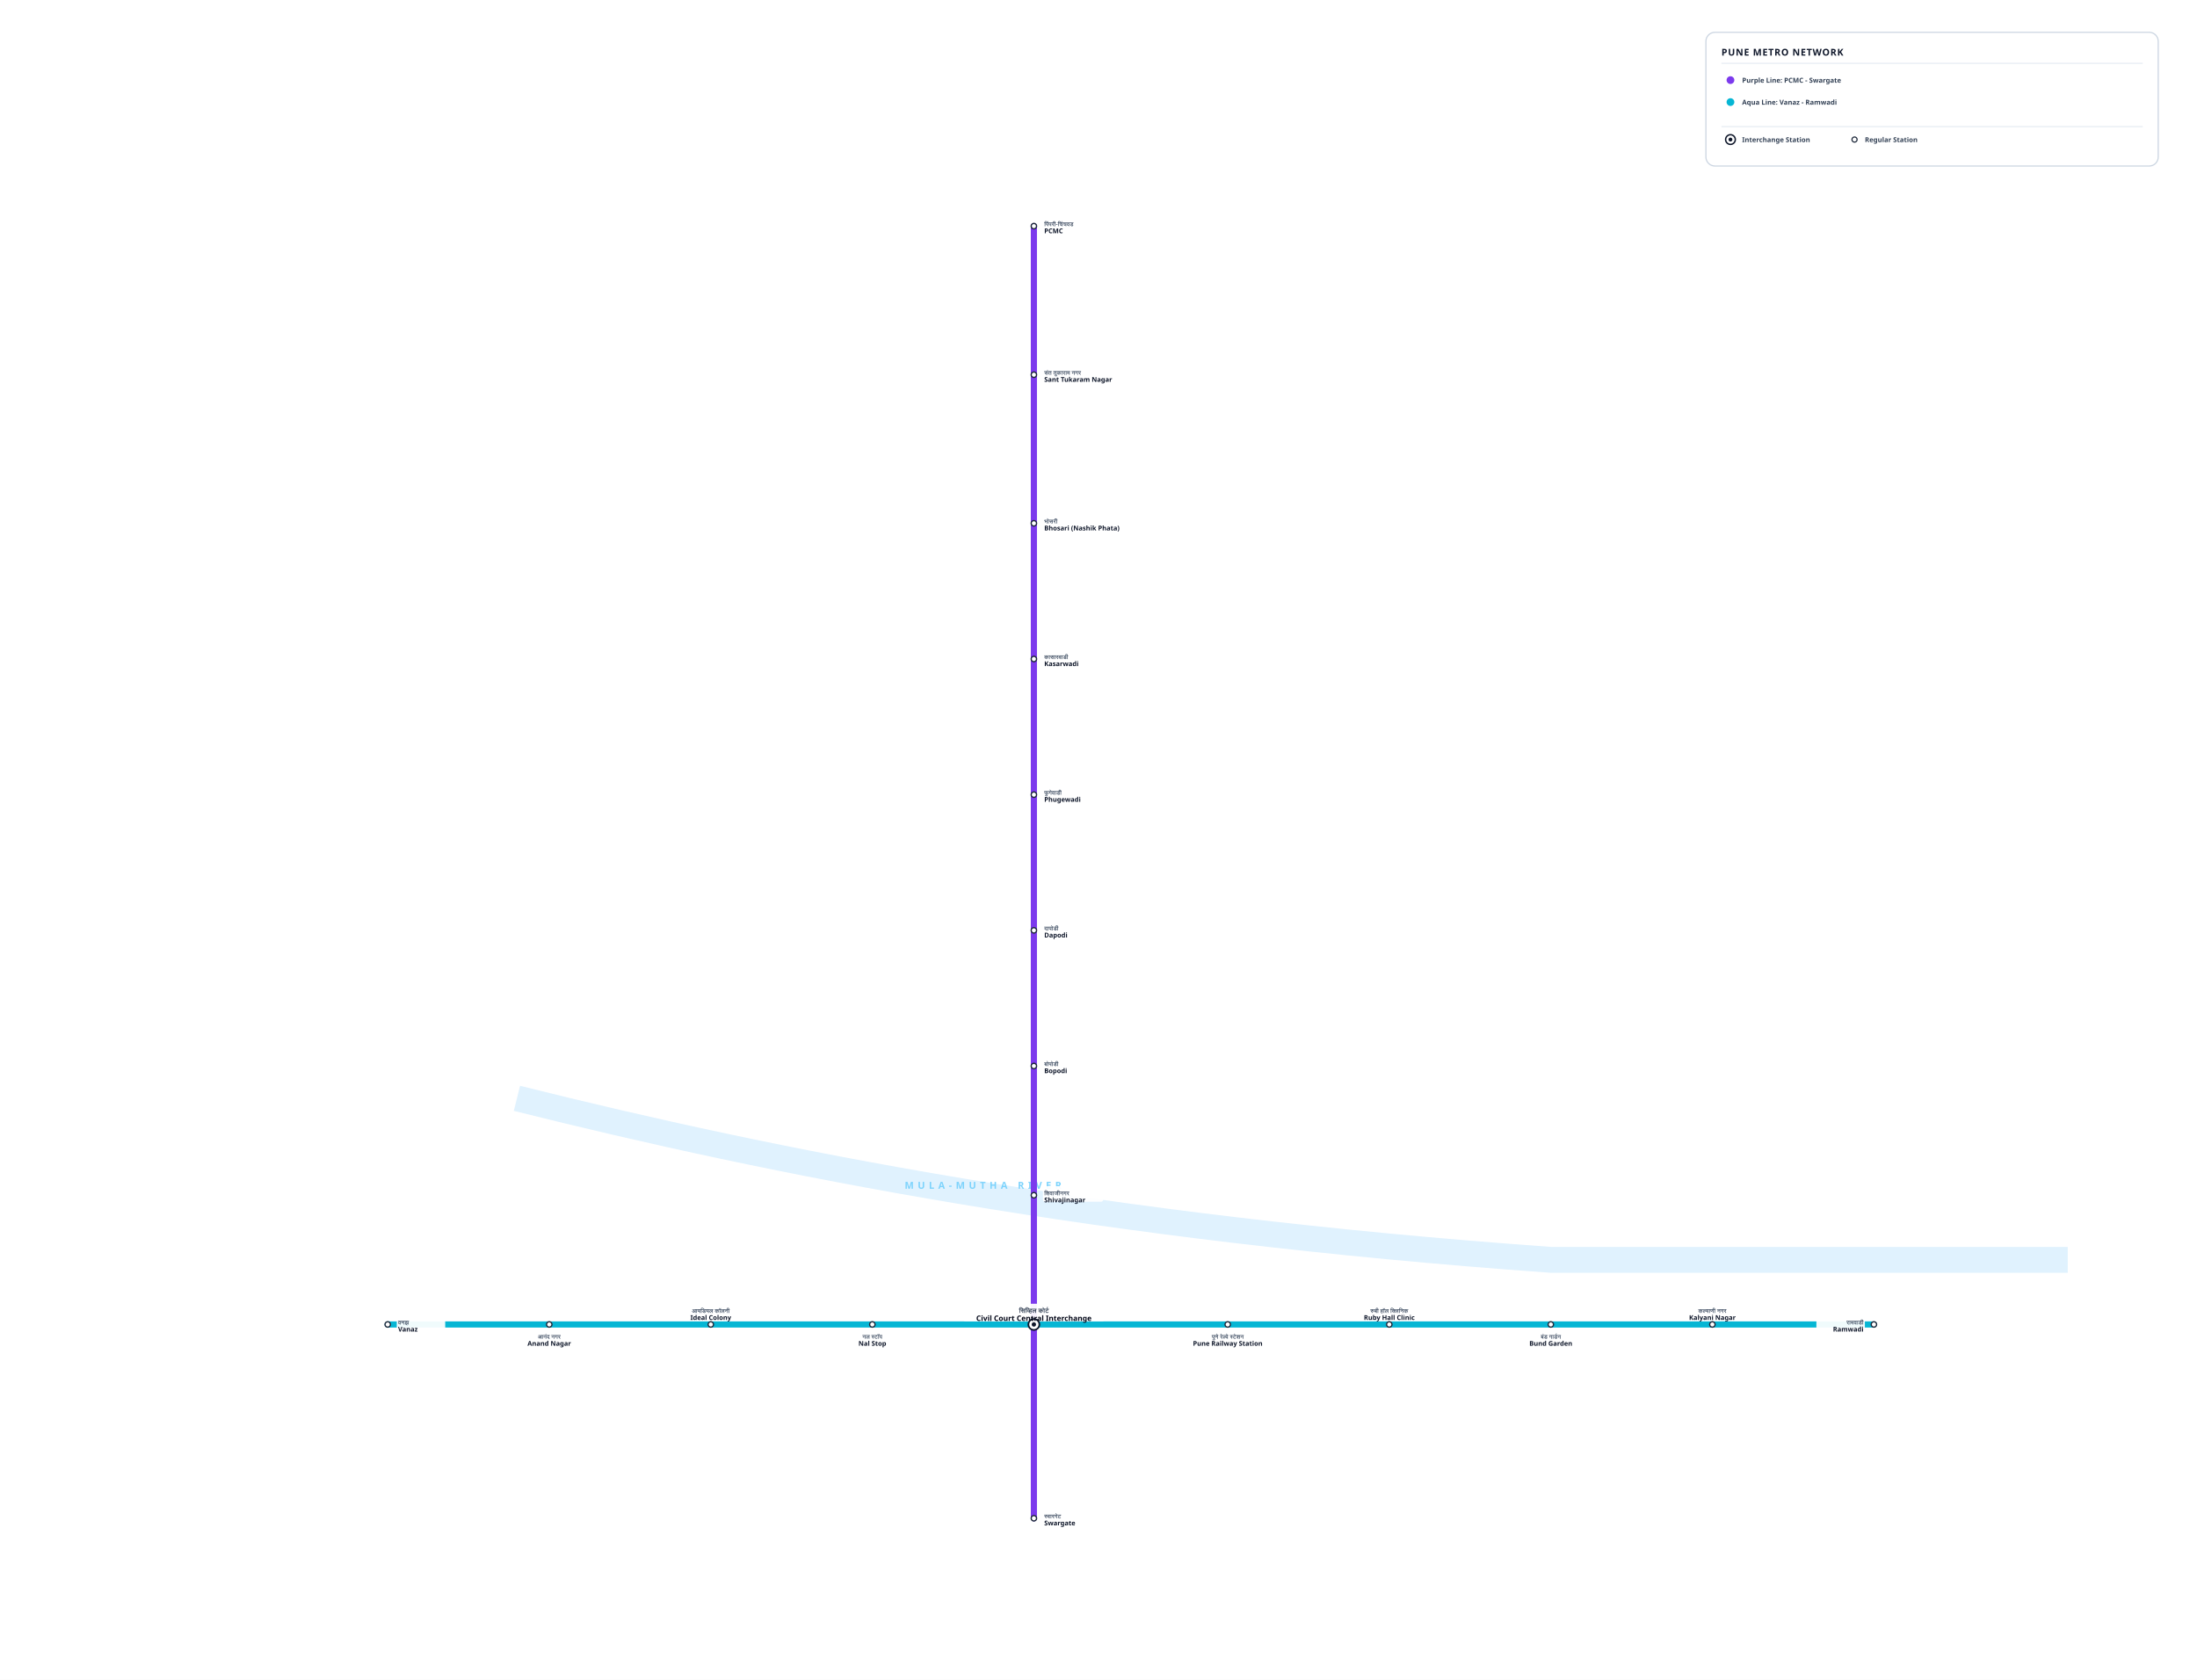
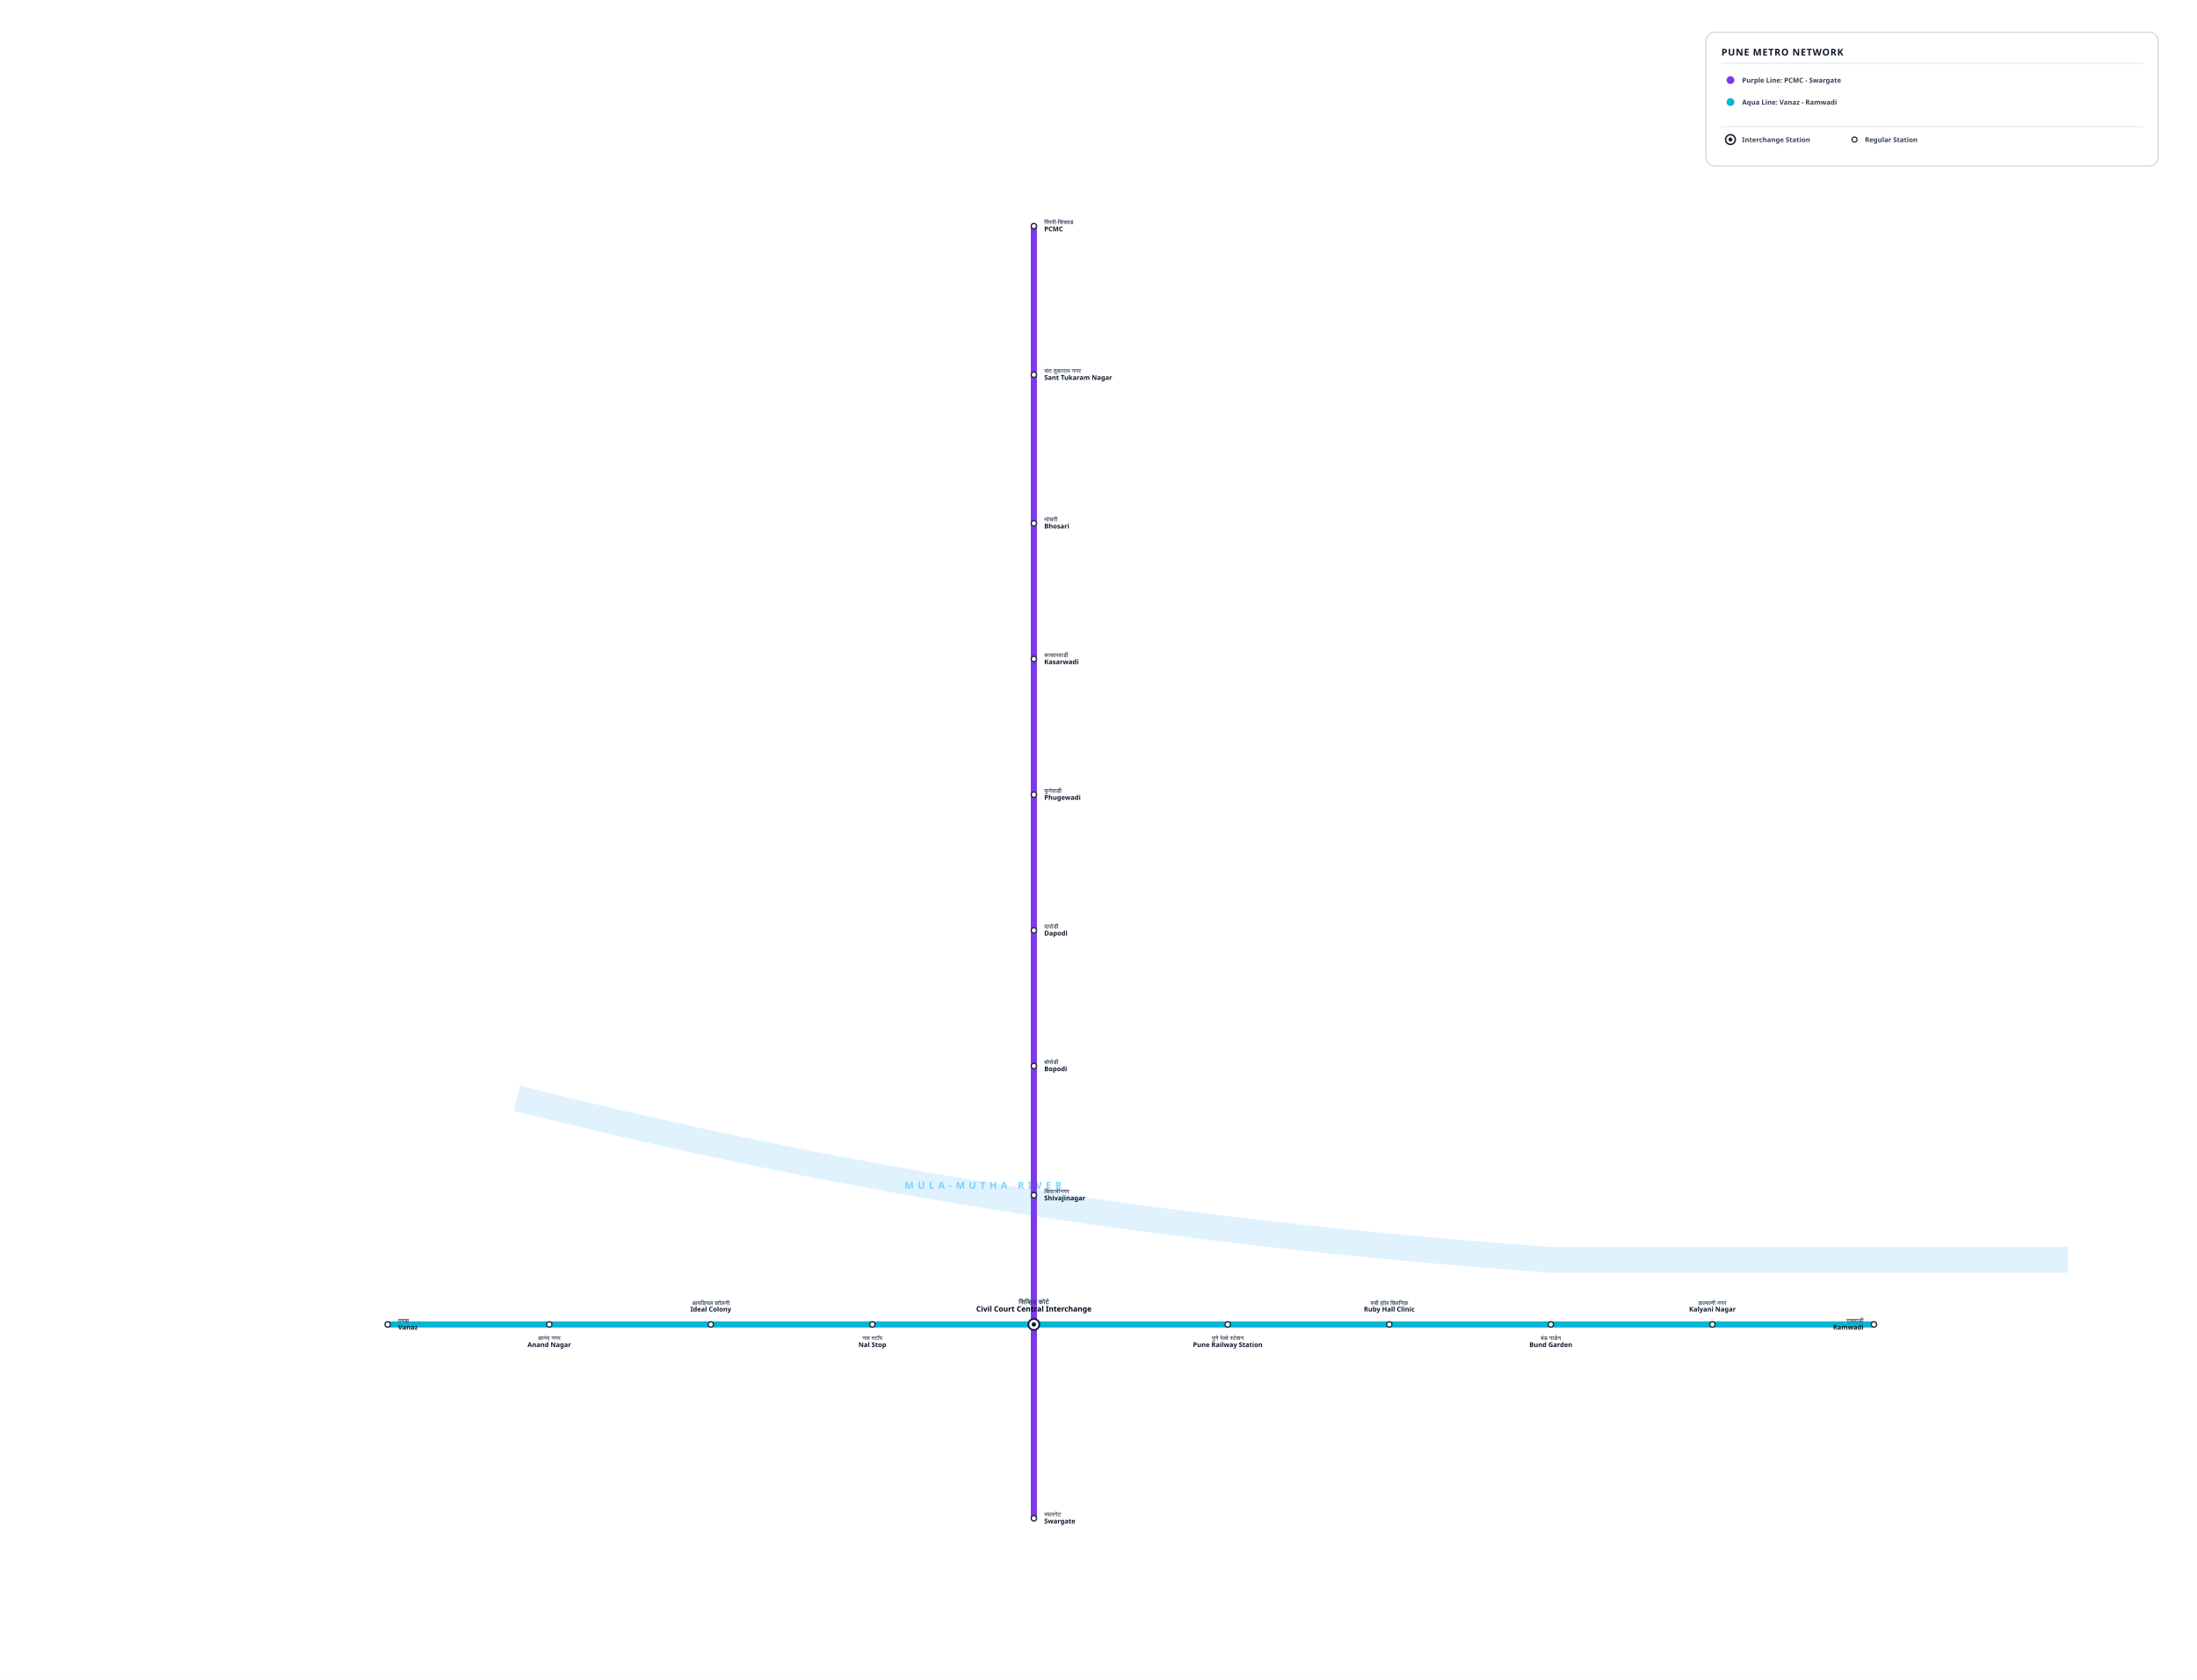
<svg xmlns="http://www.w3.org/2000/svg" viewBox="0 0 3400 2600" width="100%" height="100%">
  <rect width="3400" height="2600" fill="#FFFFFF" />
  <path d="M 800 1700 C 1200 1800, 1700 1900, 2400 1950 L 3200 1950" fill="none" stroke="#E0F2FE" stroke-width="40" />
  <text x="1400" y="1840" font-family="sans-serif" font-size="15" font-weight="800" fill="#7DD3FC" letter-spacing="6">MULA-MUTHA RIVER</text>
  <g stroke-linecap="round" stroke-linejoin="round">
    <path d="M 1600 350 L 1600 580 L 1600 810 L 1600 1020 L 1600 1230 L 1600 1440 L 1600 1650 L 1600 1850 L 1600 2050 L 1600 2350" fill="none" stroke="#7C3AED" stroke-width="9.5" />
    <path d="M 600 2050 L 850 2050 L 1100 2050 L 1350 2050 L 1600 2050 L 1900 2050 L 2150 2050 L 2400 2050 L 2650 2050 L 2900 2050" fill="none" stroke="#06B6D4" stroke-width="9.5" />
  </g>
  <g id="stations-layer">
-     <rect x="1614.0" y="336.0" width="99.8" height="24.0" rx="3" ry="3" fill="#FFFFFF" fill-opacity="0.94" />
    <circle cx="1600" cy="350" r="4.2" fill="#FFFFFF" stroke="#1E293B" stroke-width="2" />
    <g>
-       <text x="1616.0" y="350.0" text-anchor="start" font-family="sans-serif" font-size="8.8" font-weight="600" fill="#475569">पिंपरी-चिंचवड</text>
-       <text x="1616.0" y="361.0" text-anchor="start" font-family="sans-serif" font-size="10.2" font-weight="bold" fill="#0F172A">PCMC</text>
+       <text x="1616.0" y="347.0" text-anchor="start" font-family="sans-serif" font-size="8.8" font-weight="600" fill="#475569">पिंपरी-चिंचवड</text>
+       <text x="1616.0" y="358.0" text-anchor="start" font-family="sans-serif" font-size="10.2" font-weight="bold" fill="#0F172A">PCMC</text>
    </g>
-     <rect x="1614.0" y="566.0" width="132.8" height="24.0" rx="3" ry="3" fill="#FFFFFF" fill-opacity="0.94" />
    <circle cx="1600" cy="580" r="4.2" fill="#FFFFFF" stroke="#1E293B" stroke-width="2" />
    <g>
-       <text x="1616.0" y="580.0" text-anchor="start" font-family="sans-serif" font-size="8.8" font-weight="600" fill="#475569">संत तुकाराम नगर</text>
-       <text x="1616.0" y="591.0" text-anchor="start" font-family="sans-serif" font-size="10.2" font-weight="bold" fill="#0F172A">Sant Tukaram Nagar</text>
+       <text x="1616.0" y="577.0" text-anchor="start" font-family="sans-serif" font-size="8.8" font-weight="600" fill="#475569">संत तुकाराम नगर</text>
+       <text x="1616.0" y="588.0" text-anchor="start" font-family="sans-serif" font-size="10.2" font-weight="bold" fill="#0F172A">Sant Tukaram Nagar</text>
    </g>
-     <rect x="1614.0" y="796.0" width="159.2" height="24.0" rx="3" ry="3" fill="#FFFFFF" fill-opacity="0.94" />
    <circle cx="1600" cy="810" r="4.2" fill="#FFFFFF" stroke="#1E293B" stroke-width="2" />
    <g>
-       <text x="1616.0" y="810.0" text-anchor="start" font-family="sans-serif" font-size="8.8" font-weight="600" fill="#475569">भोसरी</text>
-       <text x="1616.0" y="821.0" text-anchor="start" font-family="sans-serif" font-size="10.2" font-weight="bold" fill="#0F172A">Bhosari (Nashik Phata)</text>
+       <text x="1616.0" y="807.0" text-anchor="start" font-family="sans-serif" font-size="8.8" font-weight="600" fill="#475569">भोसरी</text>
+       <text x="1616.0" y="818.0" text-anchor="start" font-family="sans-serif" font-size="10.2" font-weight="bold" fill="#0F172A">Bhosari</text>
    </g>
-     <rect x="1614.0" y="1006.0" width="75.0" height="24.0" rx="3" ry="3" fill="#FFFFFF" fill-opacity="0.94" />
    <circle cx="1600" cy="1020" r="4.2" fill="#FFFFFF" stroke="#1E293B" stroke-width="2" />
    <g>
-       <text x="1616.0" y="1020.0" text-anchor="start" font-family="sans-serif" font-size="8.8" font-weight="600" fill="#475569">कासारवाडी</text>
-       <text x="1616.0" y="1031.0" text-anchor="start" font-family="sans-serif" font-size="10.2" font-weight="bold" fill="#0F172A">Kasarwadi</text>
+       <text x="1616.0" y="1017.0" text-anchor="start" font-family="sans-serif" font-size="8.8" font-weight="600" fill="#475569">कासारवाडी</text>
+       <text x="1616.0" y="1028.0" text-anchor="start" font-family="sans-serif" font-size="10.2" font-weight="bold" fill="#0F172A">Kasarwadi</text>
    </g>
-     <rect x="1614.0" y="1216.0" width="75.0" height="24.0" rx="3" ry="3" fill="#FFFFFF" fill-opacity="0.94" />
    <circle cx="1600" cy="1230" r="4.2" fill="#FFFFFF" stroke="#1E293B" stroke-width="2" />
    <g>
-       <text x="1616.0" y="1230.0" text-anchor="start" font-family="sans-serif" font-size="8.8" font-weight="600" fill="#475569">फुगेवाडी</text>
-       <text x="1616.0" y="1241.0" text-anchor="start" font-family="sans-serif" font-size="10.2" font-weight="bold" fill="#0F172A">Phugewadi</text>
+       <text x="1616.0" y="1227.0" text-anchor="start" font-family="sans-serif" font-size="8.8" font-weight="600" fill="#475569">फुगेवाडी</text>
+       <text x="1616.0" y="1238.0" text-anchor="start" font-family="sans-serif" font-size="10.2" font-weight="bold" fill="#0F172A">Phugewadi</text>
    </g>
-     <rect x="1614.0" y="1426.0" width="75.0" height="24.0" rx="3" ry="3" fill="#FFFFFF" fill-opacity="0.94" />
    <circle cx="1600" cy="1440" r="4.2" fill="#FFFFFF" stroke="#1E293B" stroke-width="2" />
    <g>
-       <text x="1616.0" y="1440.0" text-anchor="start" font-family="sans-serif" font-size="8.8" font-weight="600" fill="#475569">दापोडी</text>
-       <text x="1616.0" y="1451.0" text-anchor="start" font-family="sans-serif" font-size="10.2" font-weight="bold" fill="#0F172A">Dapodi</text>
+       <text x="1616.0" y="1437.0" text-anchor="start" font-family="sans-serif" font-size="8.8" font-weight="600" fill="#475569">दापोडी</text>
+       <text x="1616.0" y="1448.0" text-anchor="start" font-family="sans-serif" font-size="10.2" font-weight="bold" fill="#0F172A">Dapodi</text>
    </g>
-     <rect x="1614.0" y="1636.0" width="75.0" height="24.0" rx="3" ry="3" fill="#FFFFFF" fill-opacity="0.94" />
    <circle cx="1600" cy="1650" r="4.2" fill="#FFFFFF" stroke="#1E293B" stroke-width="2" />
    <g>
-       <text x="1616.0" y="1650.0" text-anchor="start" font-family="sans-serif" font-size="8.8" font-weight="600" fill="#475569">बोपोडी</text>
-       <text x="1616.0" y="1661.0" text-anchor="start" font-family="sans-serif" font-size="10.2" font-weight="bold" fill="#0F172A">Bopodi</text>
+       <text x="1616.0" y="1647.0" text-anchor="start" font-family="sans-serif" font-size="8.8" font-weight="600" fill="#475569">बोपोडी</text>
+       <text x="1616.0" y="1658.0" text-anchor="start" font-family="sans-serif" font-size="10.2" font-weight="bold" fill="#0F172A">Bopodi</text>
    </g>
-     <rect x="1614.0" y="1836.0" width="93.2" height="24.0" rx="3" ry="3" fill="#FFFFFF" fill-opacity="0.94" />
    <circle cx="1600" cy="1850" r="4.2" fill="#FFFFFF" stroke="#1E293B" stroke-width="2" />
    <g>
-       <text x="1616.0" y="1850.0" text-anchor="start" font-family="sans-serif" font-size="8.8" font-weight="600" fill="#475569">शिवाजीनगर</text>
-       <text x="1616.0" y="1861.0" text-anchor="start" font-family="sans-serif" font-size="10.2" font-weight="bold" fill="#0F172A">Shivajinagar</text>
+       <text x="1616.0" y="1847.0" text-anchor="start" font-family="sans-serif" font-size="8.8" font-weight="600" fill="#475569">शिवाजीनगर</text>
+       <text x="1616.0" y="1858.0" text-anchor="start" font-family="sans-serif" font-size="10.2" font-weight="bold" fill="#0F172A">Shivajinagar</text>
    </g>
-     <rect x="614.0" y="2036.0" width="75.0" height="24.0" rx="3" ry="3" fill="#FFFFFF" fill-opacity="0.94" />
    <circle cx="600" cy="2050" r="4.2" fill="#FFFFFF" stroke="#1E293B" stroke-width="2" />
    <g>
-       <text x="616.0" y="2050.0" text-anchor="start" font-family="sans-serif" font-size="8.8" font-weight="600" fill="#475569">वणझ</text>
-       <text x="616.0" y="2061.0" text-anchor="start" font-family="sans-serif" font-size="10.2" font-weight="bold" fill="#0F172A">Vanaz</text>
+       <text x="616.0" y="2047.0" text-anchor="start" font-family="sans-serif" font-size="8.8" font-weight="600" fill="#475569">वणझ</text>
+       <text x="616.0" y="2058.0" text-anchor="start" font-family="sans-serif" font-size="10.2" font-weight="bold" fill="#0F172A">Vanaz</text>
    </g>
-     <rect x="806.7" y="2058.0" width="86.6" height="24.0" rx="3" ry="3" fill="#FFFFFF" fill-opacity="0.94" />
    <circle cx="850" cy="2050" r="4.2" fill="#FFFFFF" stroke="#1E293B" stroke-width="2" />
    <g>
-       <text x="850.0" y="2072.0" text-anchor="middle" font-family="sans-serif" font-size="8.8" font-weight="600" fill="#475569">आनंद नगर</text>
-       <text x="850.0" y="2083.0" text-anchor="middle" font-family="sans-serif" font-size="10.2" font-weight="bold" fill="#0F172A">Anand Nagar</text>
+       <text x="850.0" y="2074.0" text-anchor="middle" font-family="sans-serif" font-size="8.8" font-weight="600" fill="#475569">आनंद नगर</text>
+       <text x="850.0" y="2085.0" text-anchor="middle" font-family="sans-serif" font-size="10.2" font-weight="bold" fill="#0F172A">Anand Nagar</text>
    </g>
-     <rect x="1053.4" y="2018.0" width="93.2" height="24.0" rx="3" ry="3" fill="#FFFFFF" fill-opacity="0.94" />
    <circle cx="1100" cy="2050" r="4.2" fill="#FFFFFF" stroke="#1E293B" stroke-width="2" />
    <g>
-       <text x="1100.0" y="2032.0" text-anchor="middle" font-family="sans-serif" font-size="8.8" font-weight="600" fill="#475569">आयडियल कॉलनी</text>
-       <text x="1100.0" y="2043.0" text-anchor="middle" font-family="sans-serif" font-size="10.2" font-weight="bold" fill="#0F172A">Ideal Colony</text>
+       <text x="1100.0" y="2020.0" text-anchor="middle" font-family="sans-serif" font-size="8.8" font-weight="600" fill="#475569">आयडियल कॉलनी</text>
+       <text x="1100.0" y="2030.0" text-anchor="middle" font-family="sans-serif" font-size="10.2" font-weight="bold" fill="#0F172A">Ideal Colony</text>
    </g>
-     <rect x="1312.5" y="2058.0" width="75.0" height="24.0" rx="3" ry="3" fill="#FFFFFF" fill-opacity="0.94" />
    <circle cx="1350" cy="2050" r="4.2" fill="#FFFFFF" stroke="#1E293B" stroke-width="2" />
    <g>
-       <text x="1350.0" y="2072.0" text-anchor="middle" font-family="sans-serif" font-size="8.8" font-weight="600" fill="#475569">नल स्टॉप</text>
-       <text x="1350.0" y="2083.0" text-anchor="middle" font-family="sans-serif" font-size="10.2" font-weight="bold" fill="#0F172A">Nal Stop</text>
+       <text x="1350.0" y="2074.0" text-anchor="middle" font-family="sans-serif" font-size="8.8" font-weight="600" fill="#475569">नल स्टॉप</text>
+       <text x="1350.0" y="2085.0" text-anchor="middle" font-family="sans-serif" font-size="10.2" font-weight="bold" fill="#0F172A">Nal Stop</text>
    </g>
-     <rect x="1490.7" y="2018.0" width="218.6" height="27.0" rx="3" ry="3" fill="#FFFFFF" fill-opacity="0.94" />
    <circle cx="1600" cy="2050" r="8.5" fill="#FFFFFF" stroke="#0F172A" stroke-width="2.6" />
    <circle cx="1600" cy="2050" r="3.4" fill="#0F172A" />
    <g>
-       <text x="1600.0" y="2032.0" text-anchor="middle" font-family="sans-serif" font-size="9.8" font-weight="bold" fill="#334155">सिव्हिल कोर्ट</text>
-       <text x="1600.0" y="2044.5" text-anchor="middle" font-family="sans-serif" font-size="11.5" font-weight="900" fill="#020617">Civil Court Central Interchange</text>
+       <text x="1600.0" y="2018.5" text-anchor="middle" font-family="sans-serif" font-size="10" font-weight="bold" fill="#334155">सिव्हिल कोर्ट</text>
+       <text x="1600.0" y="2030.0" text-anchor="middle" font-family="sans-serif" font-size="11.5" font-weight="900" fill="#020617">Civil Court Central Interchange</text>
    </g>
-     <rect x="1827.0" y="2058.0" width="146.0" height="24.0" rx="3" ry="3" fill="#FFFFFF" fill-opacity="0.94" />
    <circle cx="1900" cy="2050" r="4.2" fill="#FFFFFF" stroke="#1E293B" stroke-width="2" />
    <g>
-       <text x="1900.0" y="2072.0" text-anchor="middle" font-family="sans-serif" font-size="8.8" font-weight="600" fill="#475569">पुणे रेल्वे स्टेशन</text>
-       <text x="1900.0" y="2083.0" text-anchor="middle" font-family="sans-serif" font-size="10.2" font-weight="bold" fill="#0F172A">Pune Railway Station</text>
+       <text x="1900.0" y="2074.0" text-anchor="middle" font-family="sans-serif" font-size="8.8" font-weight="600" fill="#475569">पुणे रेल्वे स्टेशन</text>
+       <text x="1900.0" y="2085.0" text-anchor="middle" font-family="sans-serif" font-size="10.2" font-weight="bold" fill="#0F172A">Pune Railway Station</text>
    </g>
-     <rect x="2090.2" y="2018.0" width="119.6" height="24.0" rx="3" ry="3" fill="#FFFFFF" fill-opacity="0.94" />
    <circle cx="2150" cy="2050" r="4.2" fill="#FFFFFF" stroke="#1E293B" stroke-width="2" />
    <g>
-       <text x="2150.0" y="2032.0" text-anchor="middle" font-family="sans-serif" font-size="8.8" font-weight="600" fill="#475569">रुबी हॉल क्लिनिक</text>
-       <text x="2150.0" y="2043.0" text-anchor="middle" font-family="sans-serif" font-size="10.2" font-weight="bold" fill="#0F172A">Ruby Hall Clinic</text>
+       <text x="2150.0" y="2020.0" text-anchor="middle" font-family="sans-serif" font-size="8.8" font-weight="600" fill="#475569">रुबी हॉल क्लिनिक</text>
+       <text x="2150.0" y="2030.0" text-anchor="middle" font-family="sans-serif" font-size="10.2" font-weight="bold" fill="#0F172A">Ruby Hall Clinic</text>
    </g>
-     <rect x="2356.7" y="2058.0" width="86.6" height="24.0" rx="3" ry="3" fill="#FFFFFF" fill-opacity="0.94" />
    <circle cx="2400" cy="2050" r="4.2" fill="#FFFFFF" stroke="#1E293B" stroke-width="2" />
    <g>
-       <text x="2400.0" y="2072.0" text-anchor="middle" font-family="sans-serif" font-size="8.8" font-weight="600" fill="#475569">बंड गार्डन</text>
-       <text x="2400.0" y="2083.0" text-anchor="middle" font-family="sans-serif" font-size="10.2" font-weight="bold" fill="#0F172A">Bund Garden</text>
+       <text x="2400.0" y="2074.0" text-anchor="middle" font-family="sans-serif" font-size="8.8" font-weight="600" fill="#475569">बंड गार्डन</text>
+       <text x="2400.0" y="2085.0" text-anchor="middle" font-family="sans-serif" font-size="10.2" font-weight="bold" fill="#0F172A">Bund Garden</text>
    </g>
-     <rect x="2600.1" y="2018.0" width="99.8" height="24.0" rx="3" ry="3" fill="#FFFFFF" fill-opacity="0.94" />
    <circle cx="2650" cy="2050" r="4.2" fill="#FFFFFF" stroke="#1E293B" stroke-width="2" />
    <g>
-       <text x="2650.0" y="2032.0" text-anchor="middle" font-family="sans-serif" font-size="8.8" font-weight="600" fill="#475569">कल्याणी नगर</text>
-       <text x="2650.0" y="2043.0" text-anchor="middle" font-family="sans-serif" font-size="10.2" font-weight="bold" fill="#0F172A">Kalyani Nagar</text>
+       <text x="2650.0" y="2020.0" text-anchor="middle" font-family="sans-serif" font-size="8.8" font-weight="600" fill="#475569">कल्याणी नगर</text>
+       <text x="2650.0" y="2030.0" text-anchor="middle" font-family="sans-serif" font-size="10.2" font-weight="bold" fill="#0F172A">Kalyani Nagar</text>
    </g>
-     <rect x="2811.0" y="2036.0" width="75.0" height="24.0" rx="3" ry="3" fill="#FFFFFF" fill-opacity="0.94" />
    <circle cx="2900" cy="2050" r="4.2" fill="#FFFFFF" stroke="#1E293B" stroke-width="2" />
    <g>
-       <text x="2884.0" y="2050.0" text-anchor="end" font-family="sans-serif" font-size="8.8" font-weight="600" fill="#475569">रामवाडी</text>
-       <text x="2884.0" y="2061.0" text-anchor="end" font-family="sans-serif" font-size="10.2" font-weight="bold" fill="#0F172A">Ramwadi</text>
+       <text x="2884.0" y="2047.0" text-anchor="end" font-family="sans-serif" font-size="8.8" font-weight="600" fill="#475569">रामवाडी</text>
+       <text x="2884.0" y="2058.0" text-anchor="end" font-family="sans-serif" font-size="10.2" font-weight="bold" fill="#0F172A">Ramwadi</text>
    </g>
-     <rect x="1614.0" y="2336.0" width="75.0" height="24.0" rx="3" ry="3" fill="#FFFFFF" fill-opacity="0.94" />
    <circle cx="1600" cy="2350" r="4.2" fill="#FFFFFF" stroke="#1E293B" stroke-width="2" />
    <g>
-       <text x="1616.0" y="2350.0" text-anchor="start" font-family="sans-serif" font-size="8.8" font-weight="600" fill="#475569">स्वारगेट</text>
-       <text x="1616.0" y="2361.0" text-anchor="start" font-family="sans-serif" font-size="10.2" font-weight="bold" fill="#0F172A">Swargate</text>
+       <text x="1616.0" y="2347.0" text-anchor="start" font-family="sans-serif" font-size="8.8" font-weight="600" fill="#475569">स्वारगेट</text>
+       <text x="1616.0" y="2358.0" text-anchor="start" font-family="sans-serif" font-size="10.2" font-weight="bold" fill="#0F172A">Swargate</text>
    </g>
  </g>
  <g transform="translate(2640, 50)">
    <rect width="700" height="207" rx="14" ry="14" fill="#FFFFFF" stroke="#CBD5E1" stroke-width="1.8" />
    <text x="24" y="36" font-family="sans-serif" font-size="14.5" font-weight="bold" fill="#0F172A" letter-spacing="1">PUNE METRO NETWORK</text>
    <line x1="24" y1="48" x2="676" y2="48" stroke="#E2E8F0" stroke-width="1.5" />
    <circle cx="38" cy="74" r="6" fill="#7C3AED" />
    <text x="56" y="78" font-family="sans-serif" font-size="10.5" font-weight="600" fill="#334155">Purple Line: PCMC - Swargate</text>
    <circle cx="38" cy="108" r="6" fill="#06B6D4" />
    <text x="56" y="112" font-family="sans-serif" font-size="10.5" font-weight="600" fill="#334155">Aqua Line: Vanaz - Ramwadi</text>
    <line x1="24" y1="146" x2="676" y2="146" stroke="#E2E8F0" stroke-width="1.5" />
    <circle cx="38" cy="166" r="7.5" fill="#FFFFFF" stroke="#0F172A" stroke-width="2.2" />
    <circle cx="38" cy="166" r="3" fill="#0F172A" />
    <text x="56" y="170" font-family="sans-serif" font-size="10.5" font-weight="600" fill="#334155">Interchange Station</text>
    <circle cx="230" cy="166" r="4" fill="#FFFFFF" stroke="#1E293B" stroke-width="1.8" />
    <text x="246" y="170" font-family="sans-serif" font-size="10.5" font-weight="600" fill="#334155">Regular Station</text>
  </g>
</svg>
